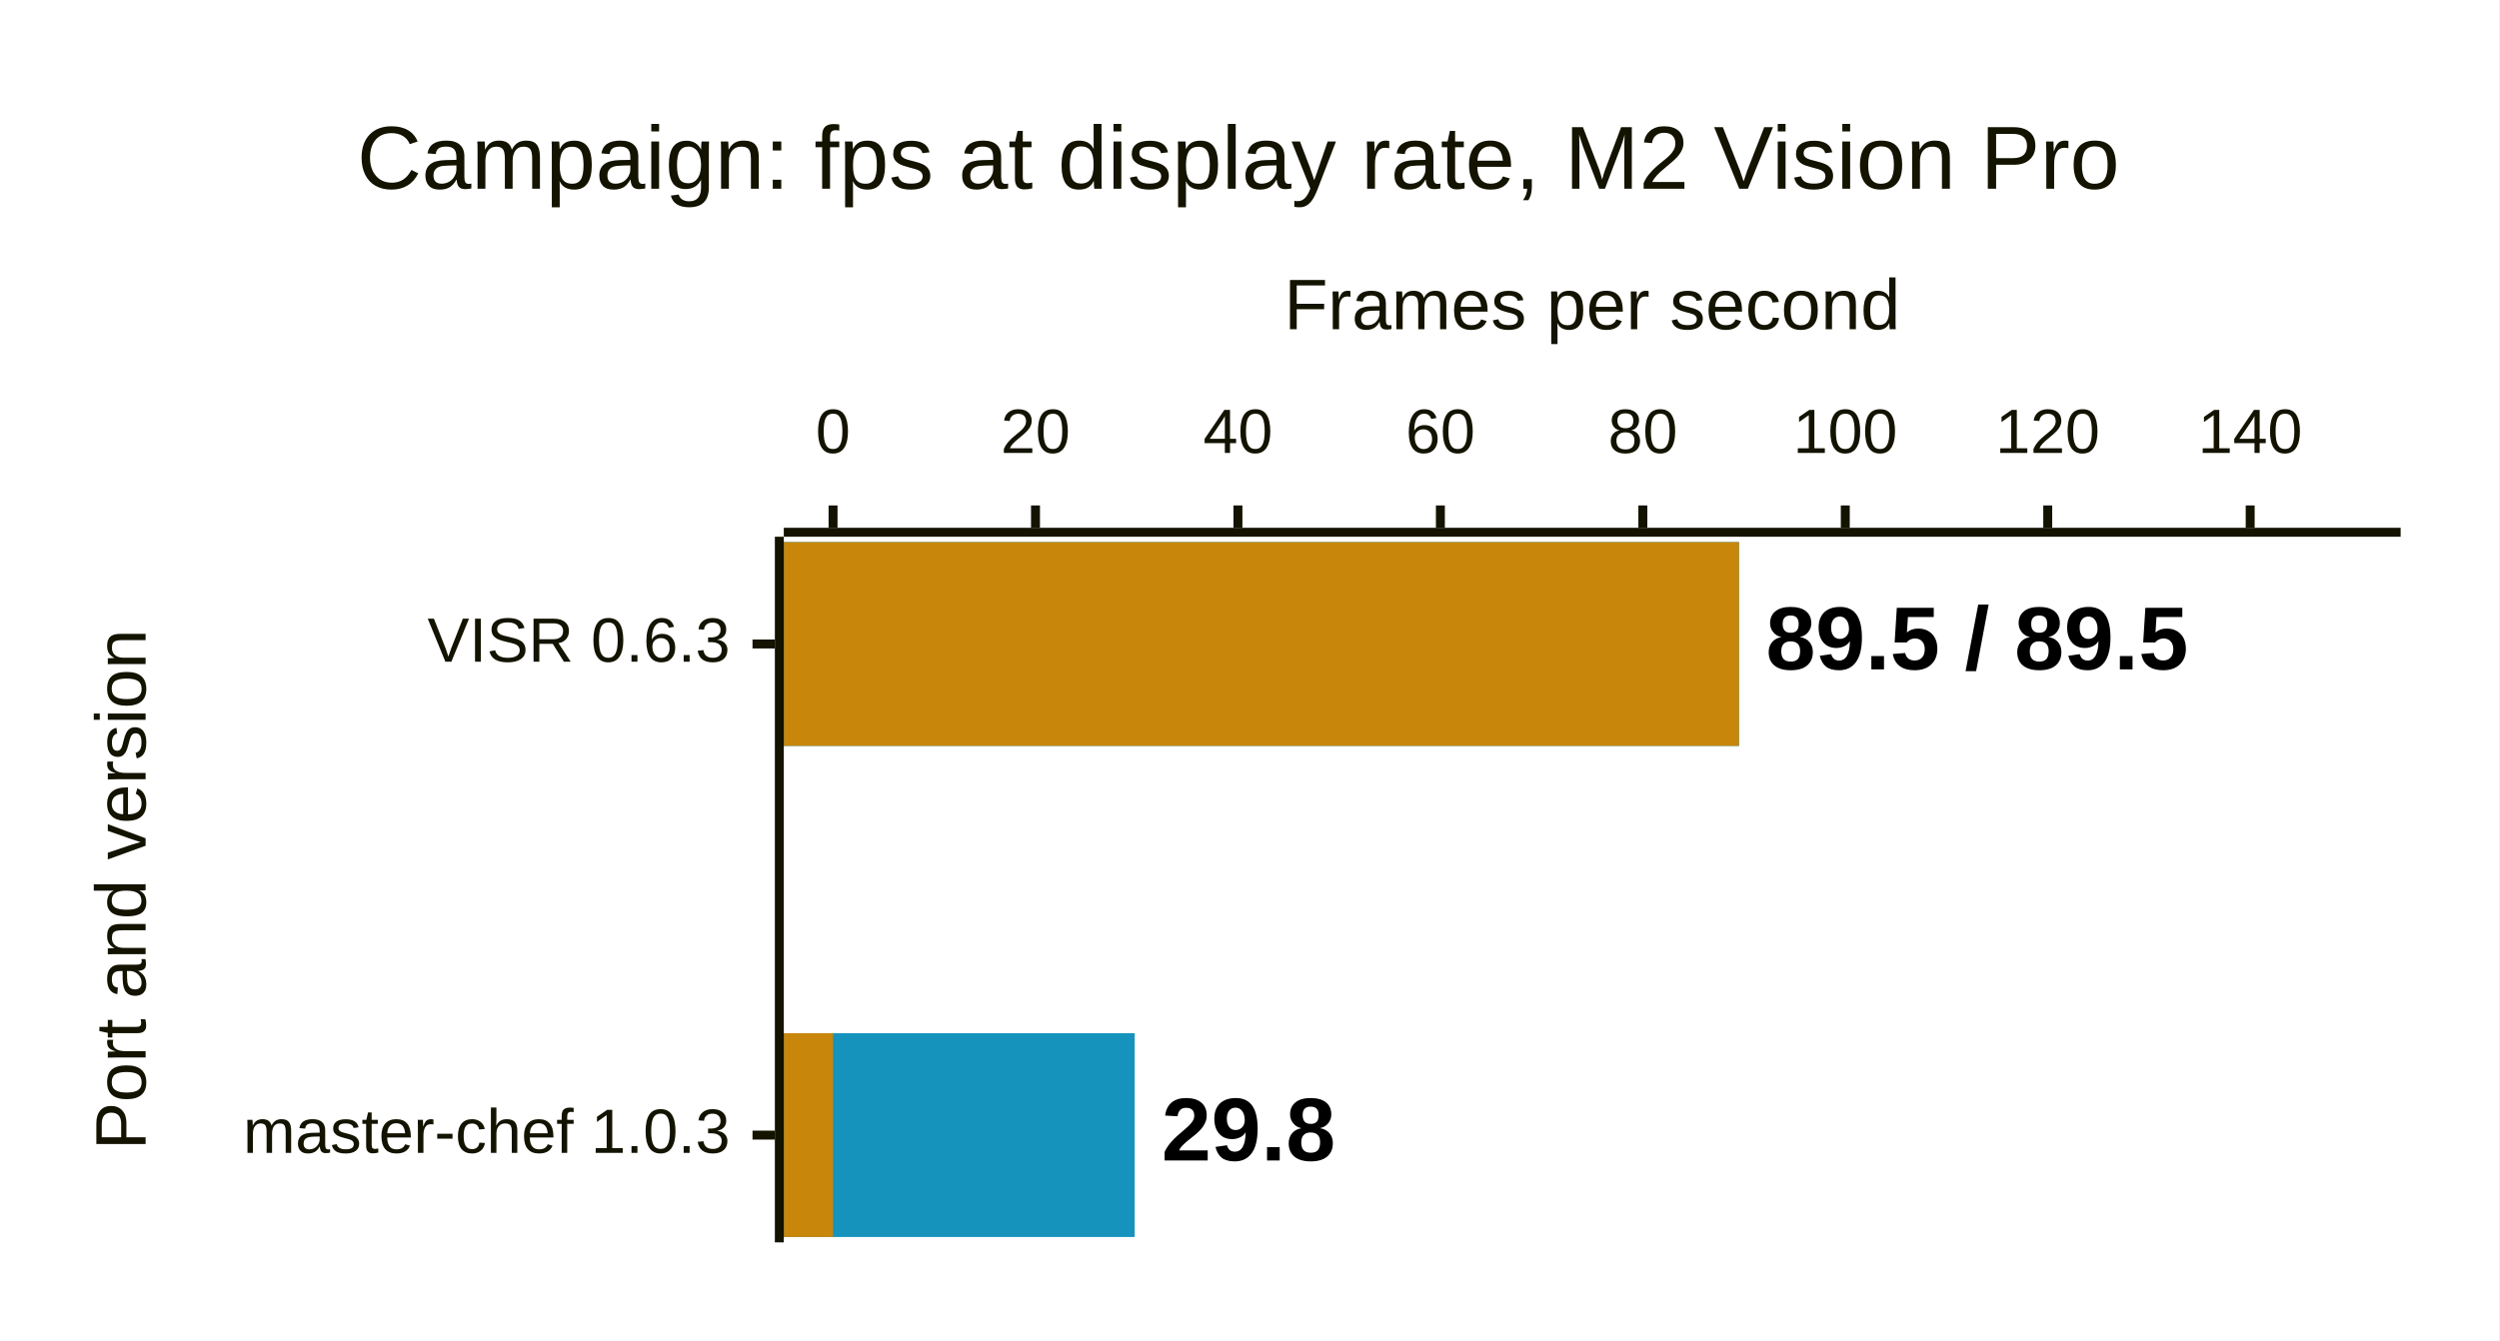
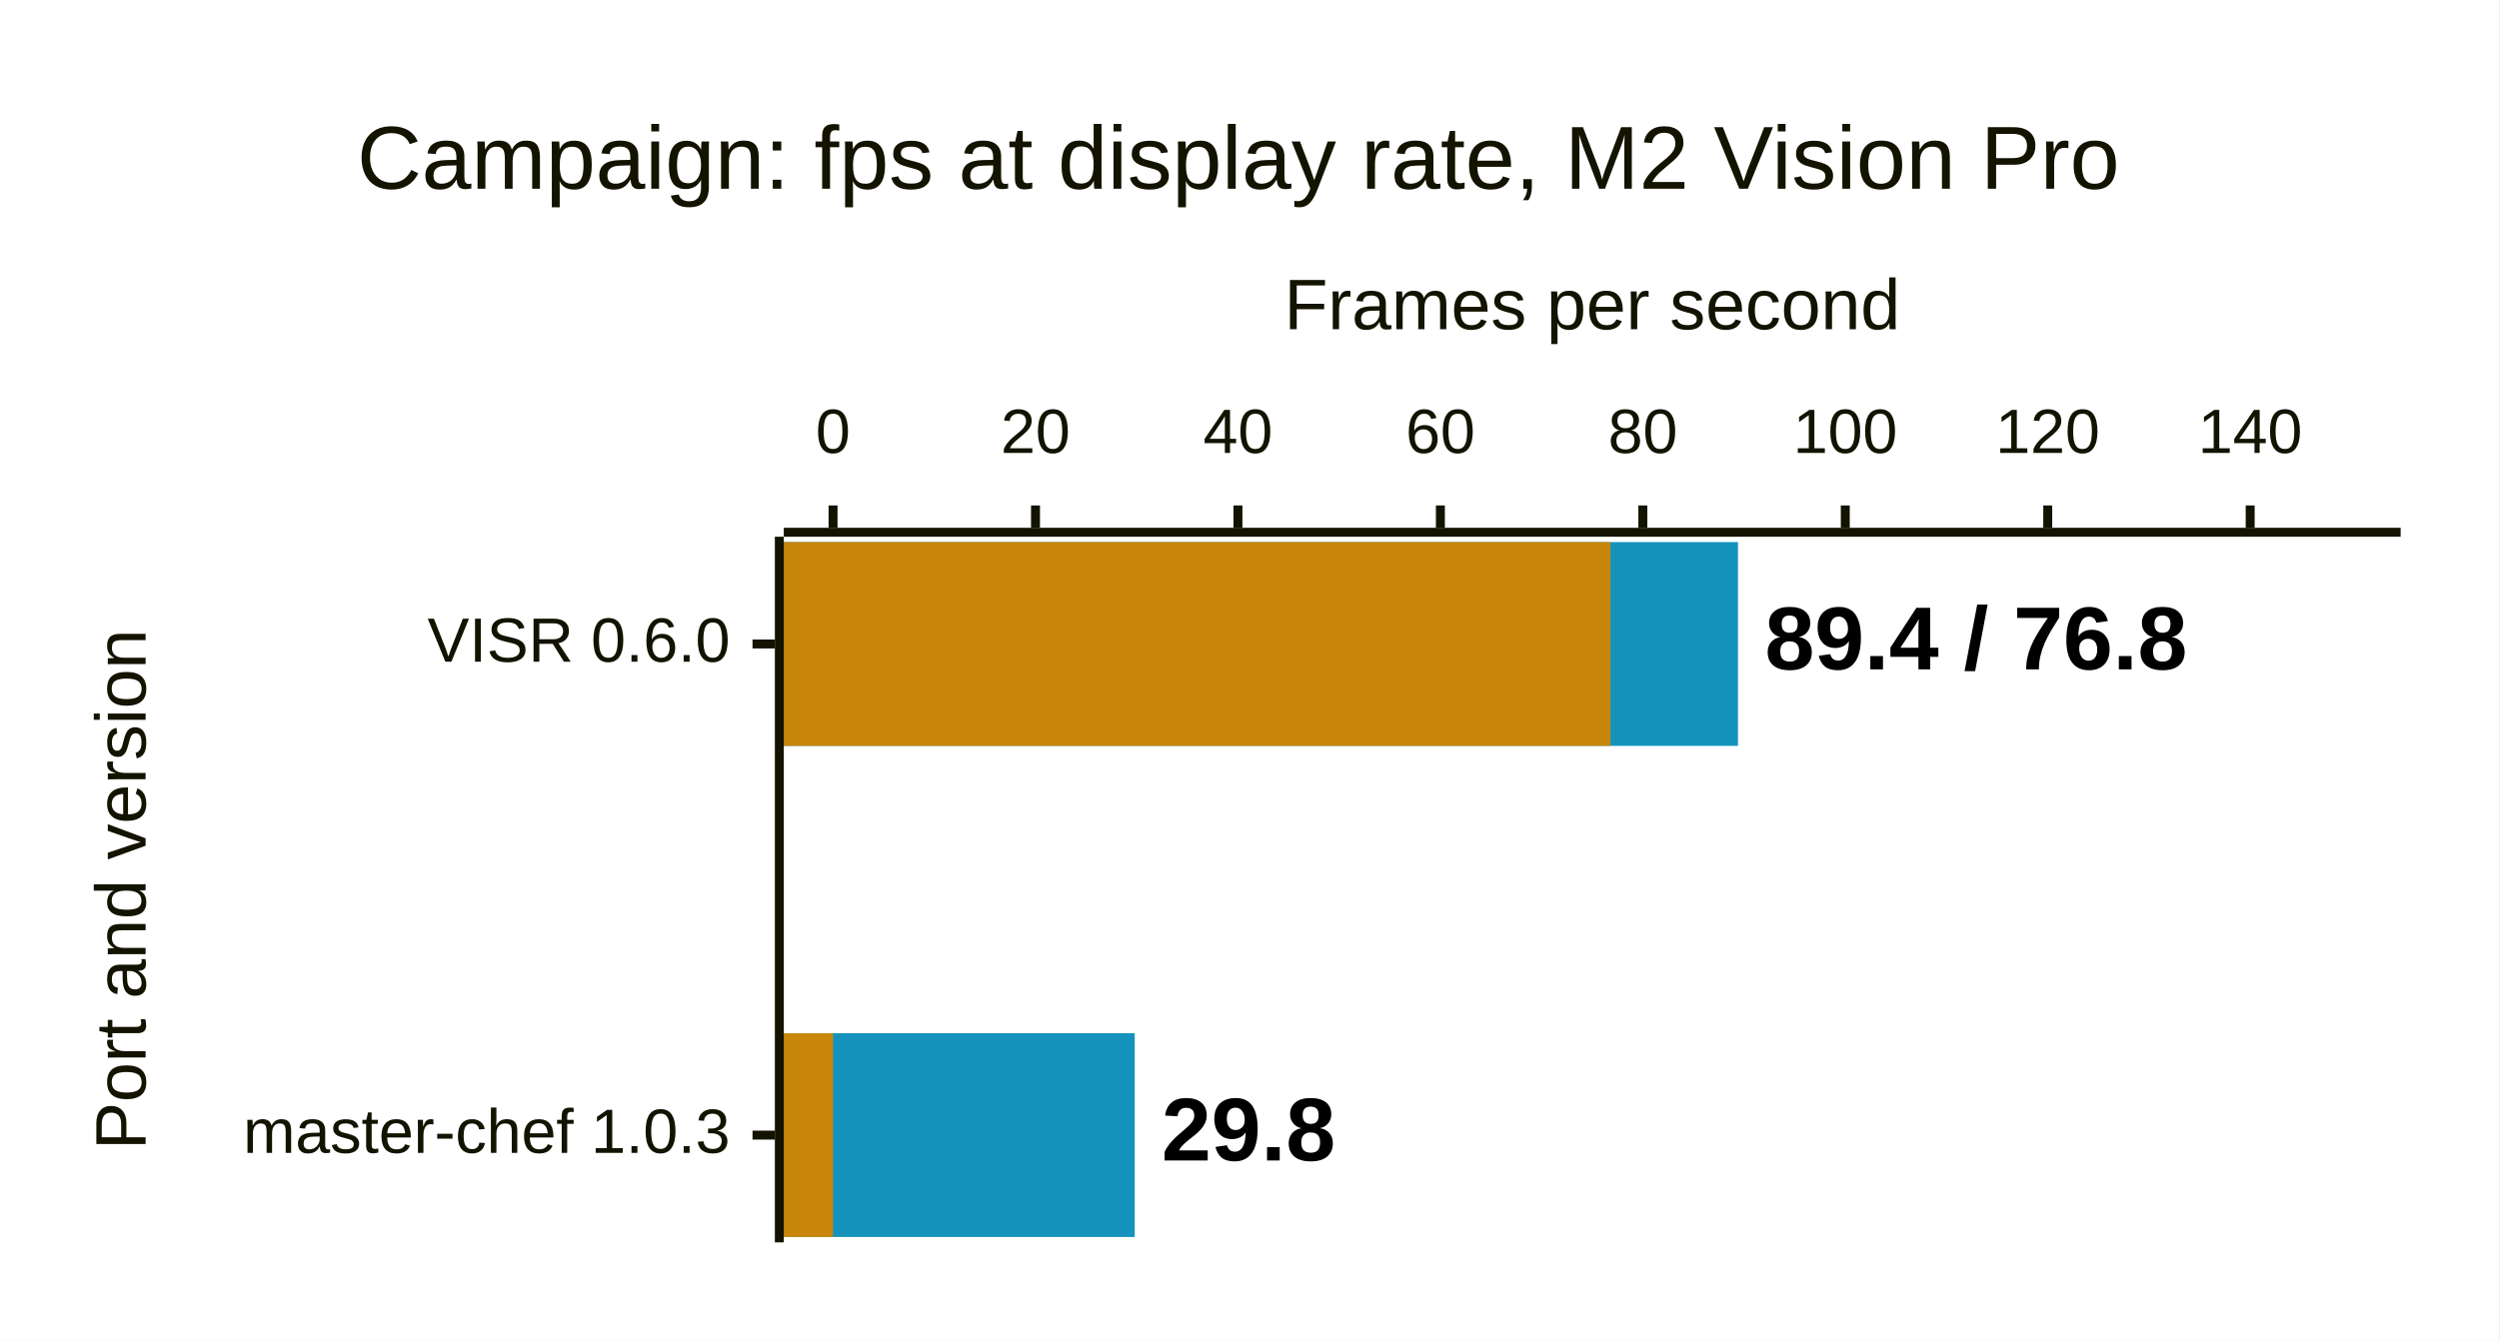
<svg xmlns="http://www.w3.org/2000/svg" id="static" width="100%" style="max-width: 559px;" viewBox="-17 -15 559 300" role="graphics-document document" aria-roledescription="xychart">
  <style>#static{font-family:"trebuchet ms",verdana,arial,sans-serif;font-size:16px;fill:#333;}@keyframes edge-animation-frame{from{stroke-dashoffset:0;}}@keyframes dash{to{stroke-dashoffset:0;}}#static .edge-animation-slow{stroke-dasharray:9,5!important;stroke-dashoffset:900;animation:dash 50s linear infinite;stroke-linecap:round;}#static .edge-animation-fast{stroke-dasharray:9,5!important;stroke-dashoffset:900;animation:dash 20s linear infinite;stroke-linecap:round;}#static .error-icon{fill:#552222;}#static .error-text{fill:#552222;stroke:#552222;}#static .edge-thickness-normal{stroke-width:1px;}#static .edge-thickness-thick{stroke-width:3.5px;}#static .edge-pattern-solid{stroke-dasharray:0;}#static .edge-thickness-invisible{stroke-width:0;fill:none;}#static .edge-pattern-dashed{stroke-dasharray:3;}#static .edge-pattern-dotted{stroke-dasharray:2;}#static .marker{fill:#333333;stroke:#333333;}#static .marker.cross{stroke:#333333;}#static svg{font-family:"trebuchet ms",verdana,arial,sans-serif;font-size:16px;}#static p{margin:0;}#static :root{--mermaid-font-family:"trebuchet ms",verdana,arial,sans-serif;}</style>
  <g />
  <g class="main">
    <rect width="559" height="300" class="background" fill="white" x="-17" y="-15" />
    <g class="chart-title">
      <text x="0" y="0" fill="#131300" font-size="20" dominant-baseline="middle" text-anchor="middle" transform="translate(260, 21.55078) rotate(0)">Campaign: fps at display rate, M2 Vision Pro</text>
    </g>
    <g class="plot">
      <g class="bar-plot-0">
-         <rect x="158.328" y="106.302" width="213.668" height="45.6" fill="#1593bd" stroke="#1593bd" stroke-width="0" />
+         <rect x="158.328" y="106.302" width="213.441" height="45.6" fill="#1593bd" stroke="#1593bd" stroke-width="0" />
        <rect x="158.328" y="216.2" width="78.491" height="45.6" fill="#1593bd" stroke="#1593bd" stroke-width="0" />
      </g>
      <g class="bar-plot-1">
-         <rect x="158.328" y="106.302" width="213.668" height="45.6" fill="#c8870a" stroke="#c8870a" stroke-width="0" />
+         <rect x="158.328" y="106.302" width="184.912" height="45.6" fill="#c8870a" stroke="#c8870a" stroke-width="0" />
        <rect x="158.328" y="216.2" width="11.016" height="45.6" fill="#c8870a" stroke="#c8870a" stroke-width="0" />
      </g>
-       <text x="377.996" y="129.102" dominant-baseline="middle" fill="currentColor" font-size="20" font-weight="600" class="bar-value">89.5 / 89.5</text>
+       <text x="377.77" y="129.102" dominant-baseline="middle" fill="currentColor" font-size="20" font-weight="600" class="bar-value">89.4 / 76.8</text>
      <text x="242.819" y="239" dominant-baseline="middle" fill="currentColor" font-size="20" font-weight="600" class="bar-value">29.8</text>
    </g>
    <g class="left-axis">
      <g class="axisl-line">
        <path d="M 157.328,105.102 L 157.328,263" fill="none" stroke="#131300" stroke-width="2" />
      </g>
      <g class="label">
-         <text x="0" y="0" fill="#131300" font-size="14" dominant-baseline="middle" text-anchor="end" transform="translate(146.3281, 129.1016) rotate(0)">VISR 0.6.3</text>
+         <text x="0" y="0" fill="#131300" font-size="14" dominant-baseline="middle" text-anchor="end" transform="translate(146.3281, 129.1016) rotate(0)">VISR 0.6.0</text>
        <text x="0" y="0" fill="#131300" font-size="14" dominant-baseline="middle" text-anchor="end" transform="translate(146.3281, 239) rotate(0)">master-chef 1.0.3</text>
      </g>
      <g class="ticks">
        <path d="M 156.328,129.102 L 151.328,129.102" fill="none" stroke="#131300" stroke-width="2" />
        <path d="M 156.328,239 L 151.328,239" fill="none" stroke="#131300" stroke-width="2" />
      </g>
      <g class="title">
        <text x="0" y="0" fill="#131300" font-size="16" dominant-baseline="text-before-edge" text-anchor="middle" transform="translate(5, 184.0508) rotate(270)">Port and version</text>
      </g>
    </g>
    <g class="top-axis">
      <g class="axis-line">
        <path d="M 158.328,104.102 L 520,104.102" fill="none" stroke="#131300" stroke-width="2" />
      </g>
      <g class="label">
        <text x="0" y="0" fill="#131300" font-size="14" dominant-baseline="text-before-edge" text-anchor="middle" transform="translate(169.3438, 77.10156) rotate(0)">0</text>
        <text x="0" y="0" fill="#131300" font-size="14" dominant-baseline="text-before-edge" text-anchor="middle" transform="translate(214.6292, 77.10156) rotate(0)">20</text>
        <text x="0" y="0" fill="#131300" font-size="14" dominant-baseline="text-before-edge" text-anchor="middle" transform="translate(259.9146, 77.10156) rotate(0)">40</text>
        <text x="0" y="0" fill="#131300" font-size="14" dominant-baseline="text-before-edge" text-anchor="middle" transform="translate(305.2, 77.10156) rotate(0)">60</text>
        <text x="0" y="0" fill="#131300" font-size="14" dominant-baseline="text-before-edge" text-anchor="middle" transform="translate(350.4854, 77.10156) rotate(0)">80</text>
        <text x="0" y="0" fill="#131300" font-size="14" dominant-baseline="text-before-edge" text-anchor="middle" transform="translate(395.7708, 77.10156) rotate(0)">100</text>
        <text x="0" y="0" fill="#131300" font-size="14" dominant-baseline="text-before-edge" text-anchor="middle" transform="translate(441.0563, 77.10156) rotate(0)">120</text>
        <text x="0" y="0" fill="#131300" font-size="14" dominant-baseline="text-before-edge" text-anchor="middle" transform="translate(486.3417, 77.10156) rotate(0)">140</text>
      </g>
      <g class="ticks">
        <path d="M 169.344,103.102 L 169.344,98.102" fill="none" stroke="#131300" stroke-width="2" />
        <path d="M 214.629,103.102 L 214.629,98.102" fill="none" stroke="#131300" stroke-width="2" />
        <path d="M 259.915,103.102 L 259.915,98.102" fill="none" stroke="#131300" stroke-width="2" />
        <path d="M 305.2,103.102 L 305.2,98.102" fill="none" stroke="#131300" stroke-width="2" />
        <path d="M 350.485,103.102 L 350.485,98.102" fill="none" stroke="#131300" stroke-width="2" />
        <path d="M 395.771,103.102 L 395.771,98.102" fill="none" stroke="#131300" stroke-width="2" />
        <path d="M 441.056,103.102 L 441.056,98.102" fill="none" stroke="#131300" stroke-width="2" />
        <path d="M 486.342,103.102 L 486.342,98.102" fill="none" stroke="#131300" stroke-width="2" />
      </g>
      <g class="title">
        <text x="0" y="0" fill="#131300" font-size="16" dominant-baseline="text-before-edge" text-anchor="middle" transform="translate(339.1641, 48.10156) rotate(0)">Frames per second</text>
      </g>
    </g>
  </g>
  <g class="mermaid-tmp-group" />
</svg>
